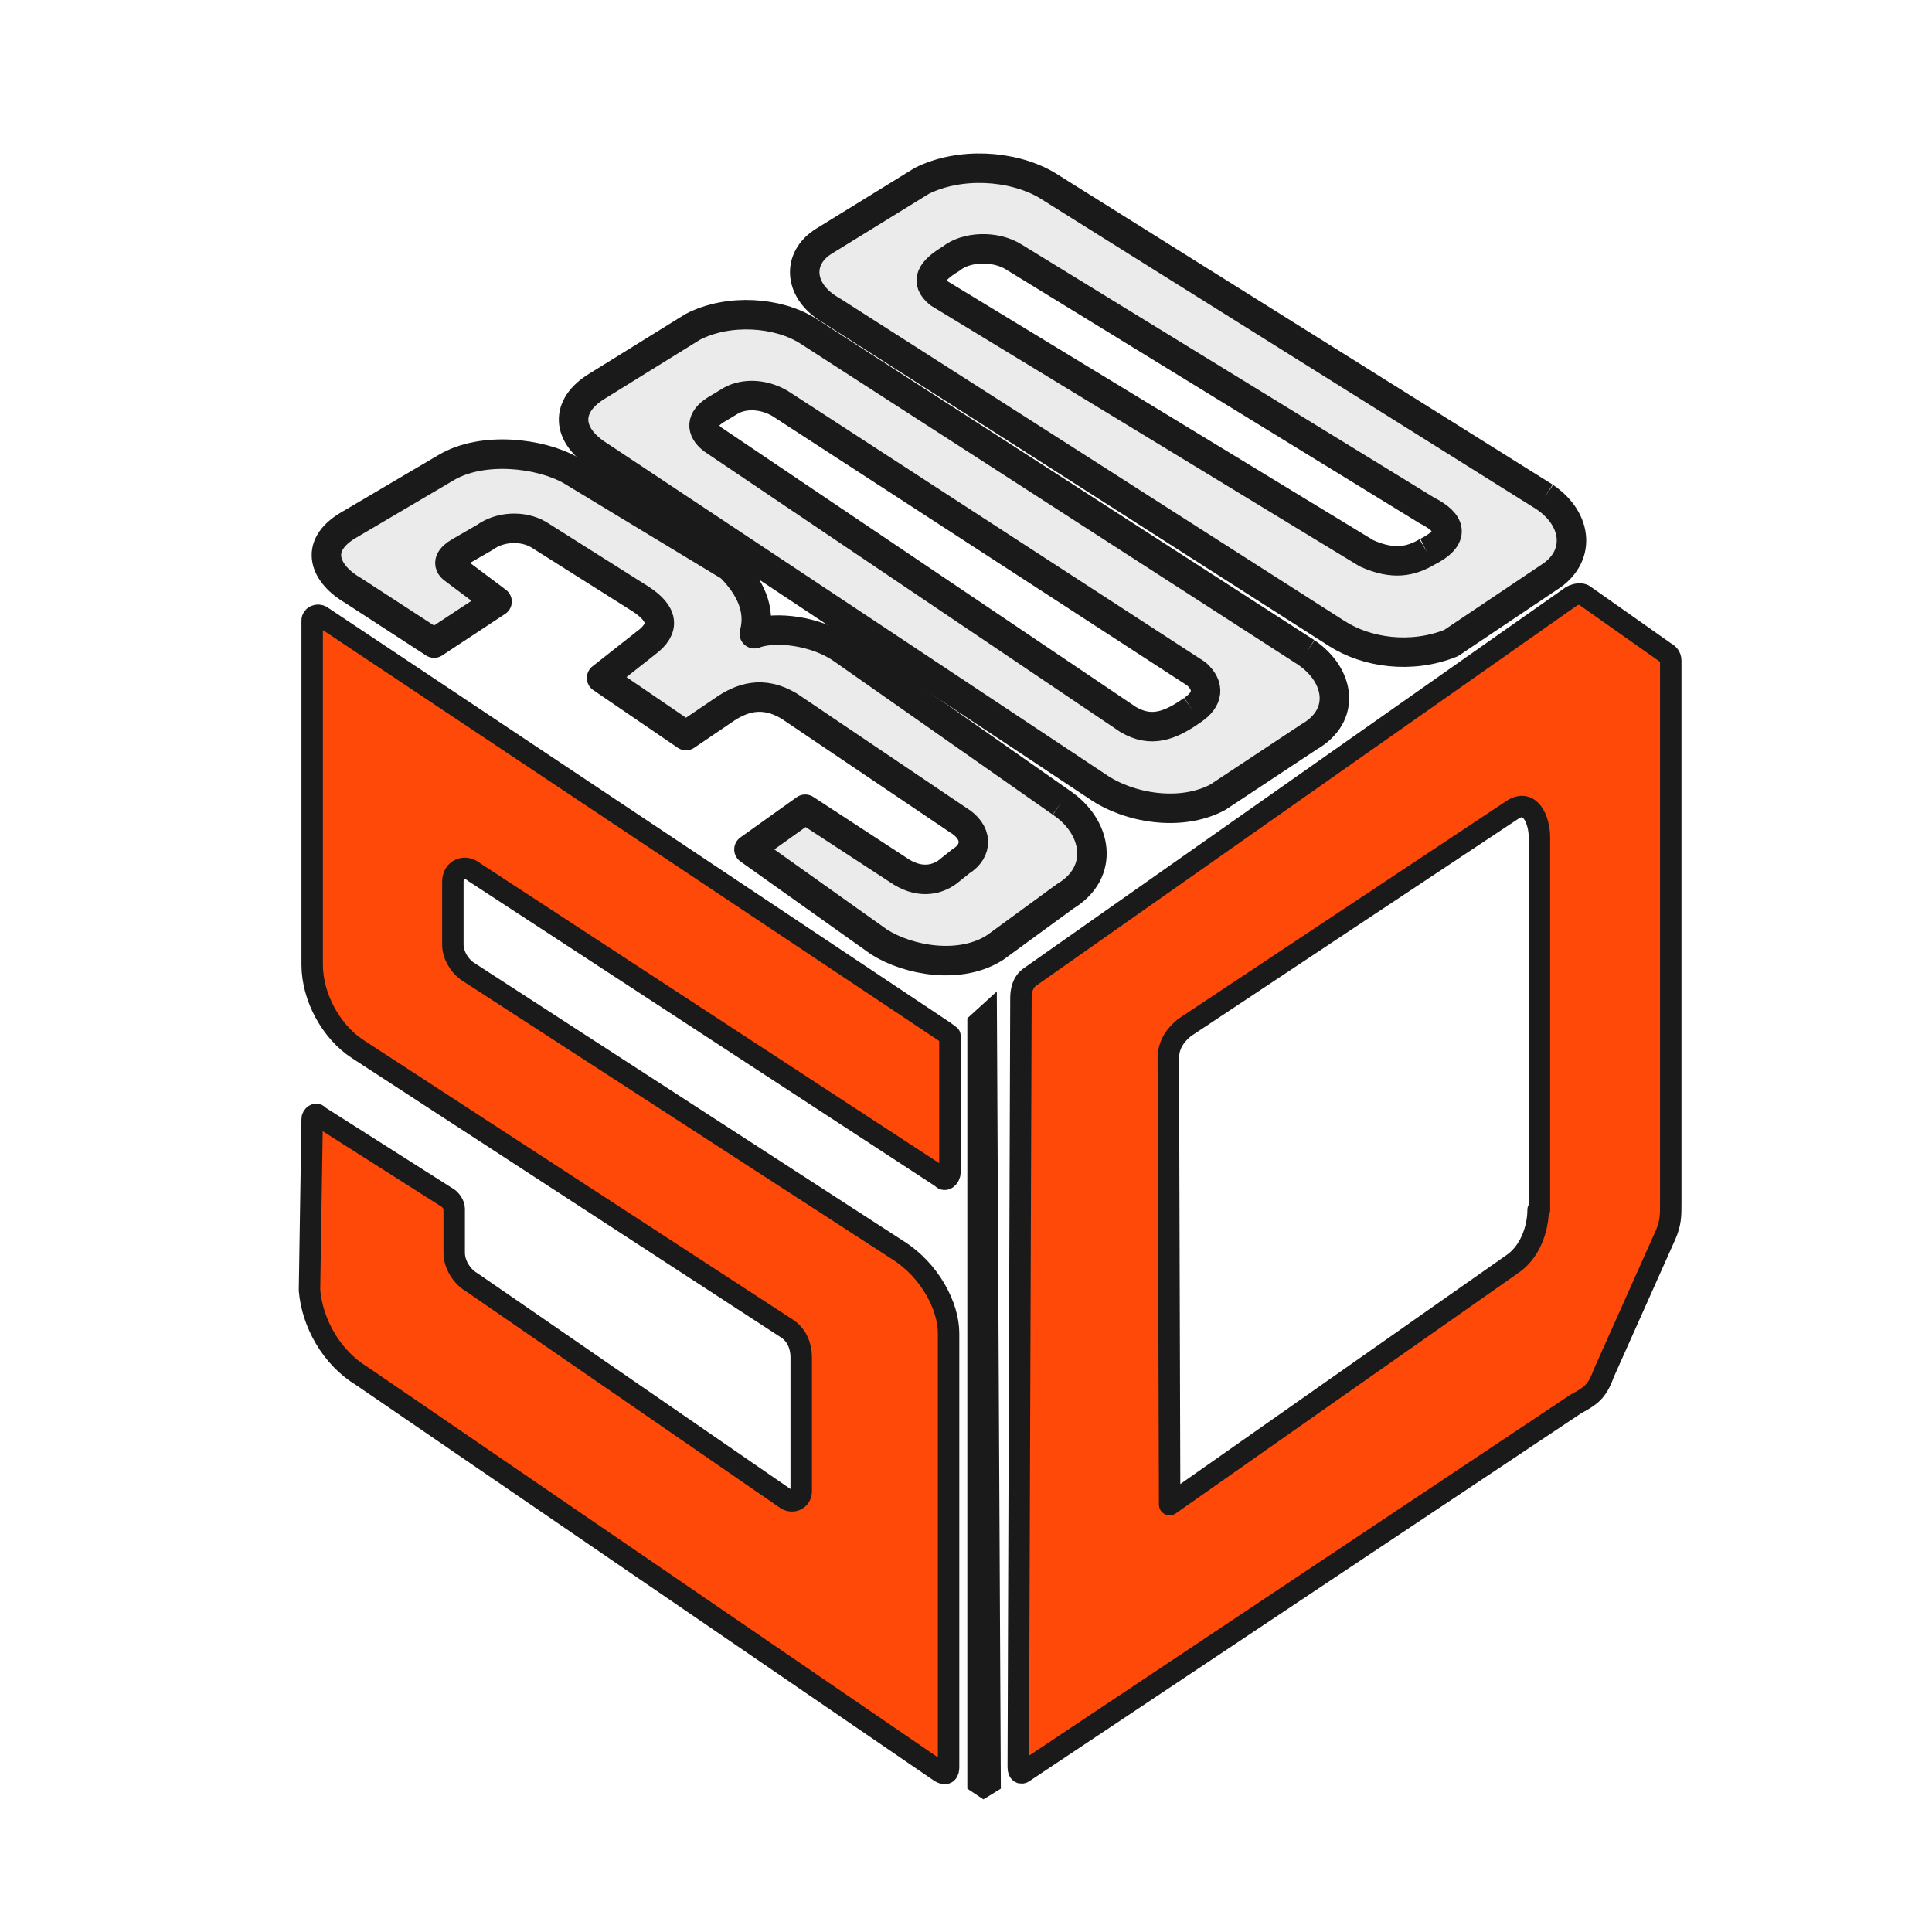
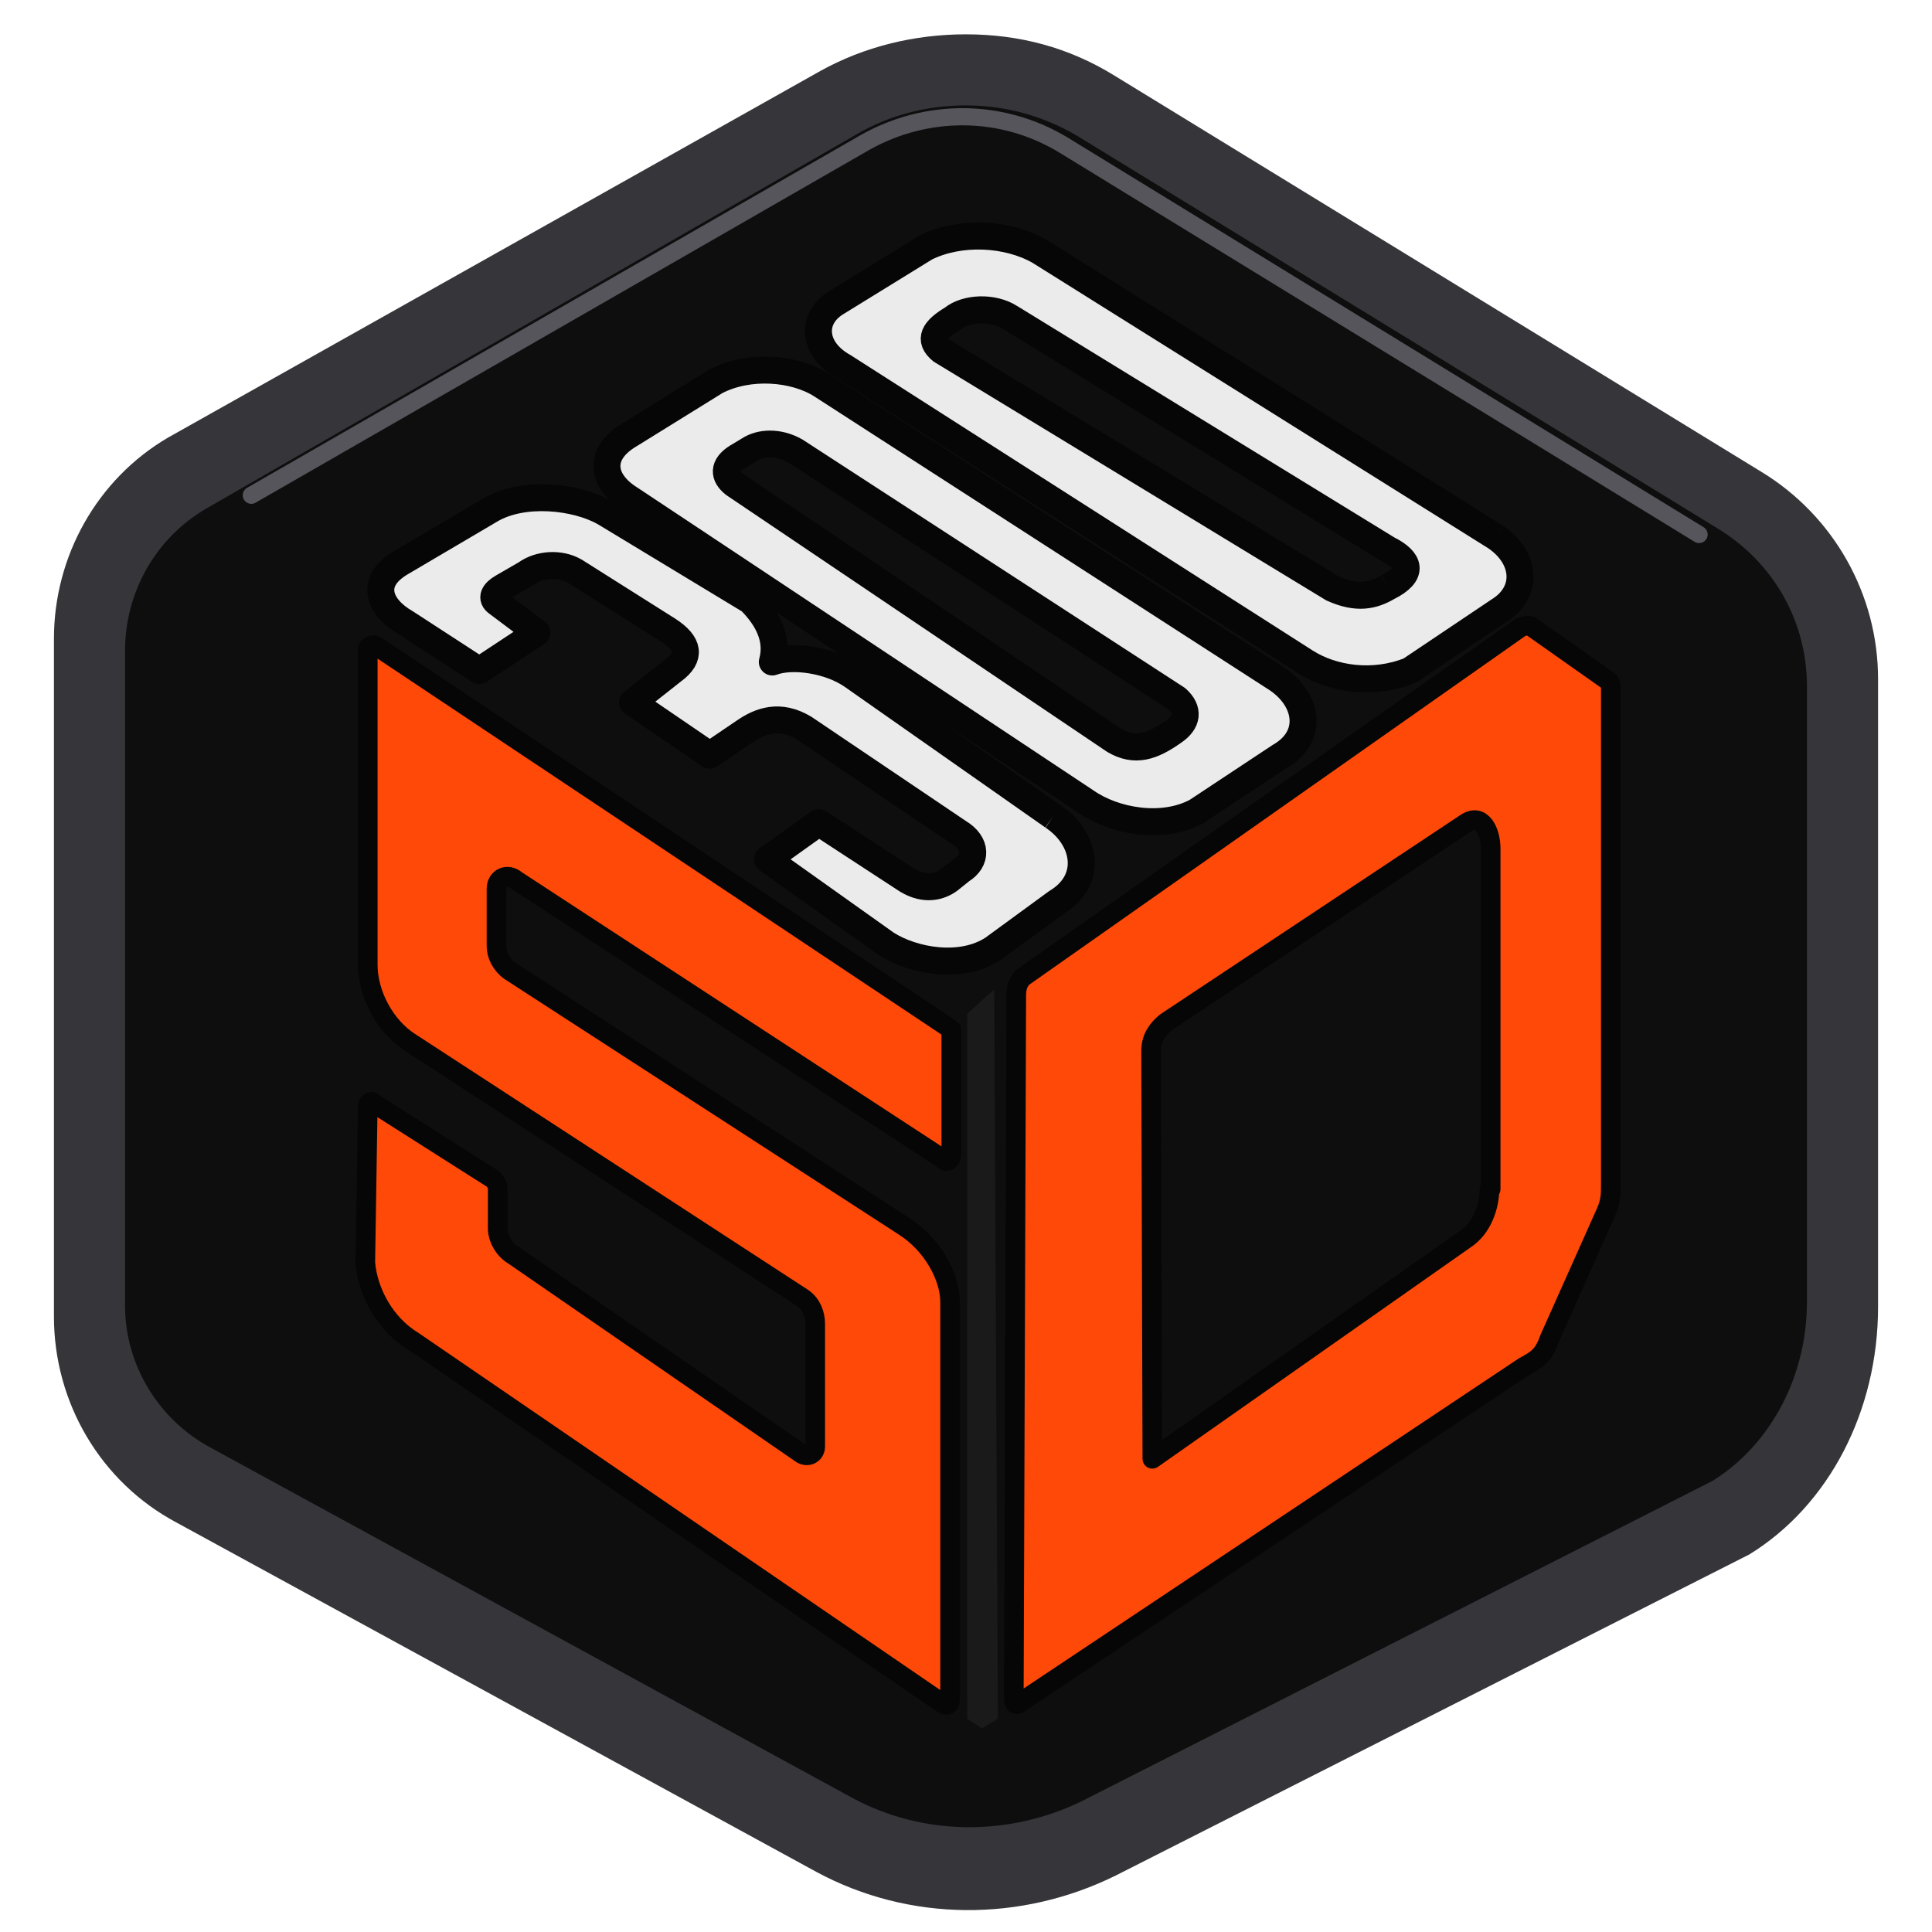
- <svg xmlns="http://www.w3.org/2000/svg" viewBox="6.7 6.7 144.2 144.2">
-   <g fill="#EBEBEB" stroke="#1A1A1B" stroke-width="2.2" stroke-linejoin="round">
+ <svg xmlns="http://www.w3.org/2000/svg" viewBox="0 0 157.6 157.6">
+   <path fill="#35353A" d="M78.8 2.8C83.2 2.8 87.2 3.9 90.8 6.1L143.7 38.5C149.6 42.1 153.2 48.5 153.2 55.4V106.6C153.2 115.1 149.2 122.8 142.7 126.8L91 153C83.3 156.8 74.2 156.8 66.6 152.7L14.4 124.2C8.2 120.9 4.4 114.4 4.4 107.4V52.1C4.4 45.4 7.9 39.1 13.7 35.7L66.9 5.8C70.5 3.8 74.6 2.8 78.8 2.8Z" />
+   <path fill="#0E0E0E" d="M78.8 8.6C82.1 8.6 85.2 9.5 87.9 11.1L140.1 43.1C144.7 45.9 147.4 50.7 147.4 56V106.2C147.4 112.2 144.5 117.8 139.7 120.8L88.3 146.9C82.4 149.8 75.4 149.8 69.6 146.7L17.2 118.1C12.9 115.8 10.2 111.3 10.2 106.5V53.1C10.2 48.3 12.7 43.9 16.8 41.5L69.8 11C72.5 9.4 75.6 8.6 78.8 8.6Z" />
+   <path fill="none" stroke="#55555B" stroke-width="1.4" stroke-linecap="round" d="M20.5 40.4L70.6 11.6C75.6 8.8 81.7 8.8 86.7 11.8L138.6 43.6" />
+   <g fill="#EBEBEB" stroke="#060607" stroke-width="2.2" stroke-linejoin="round">
    <path d="m122 43.8-37.2-23.3c-2.6-1.5-6.5-1.7-9.3-0.3l-7.3 4.5c-2.1 1.3-1.9 3.8 0.6 5.2l37.7 24.1c2.2 1.4 5.5 1.9 8.5 0.7l7.3-4.9c2.4-1.5 2.2-4.3-0.3-6m-8.8 4.1c-1.2 0.7-2.5 1-4.5 0.1l-31.9-19.4c-1.1-0.9-0.6-1.7 0.9-2.6 1.1-0.9 3.3-1 4.7-0.1l30.8 18.9c1.8 0.9 2.2 2 0 3.1" />
    <path d="m104.2 55.4-37.2-24c-2.2-1.4-5.9-1.7-8.6-0.3l-7.1 4.4c-2.5 1.5-2.3 3.7 0.1 5.2l37.2 24.7c2.3 1.6 6.2 2.3 9 0.8l6.8-4.5c2.8-1.6 2.3-4.6-0.2-6.3m-8.5 4.3c-1.7 1.2-3.1 1.7-4.8 0.7l-31-20.9c-0.9-0.7-0.9-1.5 0.2-2.2l1-0.6c0.9-0.6 2.4-0.7 3.8 0.1l31.1 20.2c1 0.9 0.9 1.9-0.3 2.7" />
    <path d="m85.9 66.6-16.4-11.5c-1.9-1.3-4.9-1.7-6.5-1.1 0.5-1.8-0.3-3.5-1.8-5l-11.9-7.2c-2.3-1.3-6.6-1.8-9.3-0.2l-7.3 4.3c-2.7 1.6-1.7 3.7 0.4 4.9l6 3.9 4.7-3.1-3.2-2.4c-0.6-0.4-0.3-0.9 0.4-1.3l1.9-1.1c1.1-0.8 2.8-0.9 4-0.2l7.6 4.8c1.7 1.1 1.9 2.2 0.4 3.3l-3.3 2.6 6.3 4.3 2.8-1.9c1.3-0.9 2.9-1.5 4.9-0.3l12.6 8.5c1.5 0.9 1.5 2.3 0.2 3.1l-1 0.8c-0.7 0.5-1.9 0.9-3.4 0l-7.2-4.7-4.2 3 9.7 6.9c2.2 1.4 6.1 2.1 8.7 0.4l5.2-3.8c3-1.8 2.4-5.2-0.3-7" />
  </g>
-   <g fill="#FE4908" stroke="#1A1A1B" stroke-width="1.6" stroke-linejoin="round">
+   <g fill="#FE4908" stroke="#060607" stroke-width="1.6" stroke-linejoin="round">
    <path d="m77.2 83.7-46.5-31c-0.3-0.2-0.7 0-0.7 0.3v25.7c0 2.4 1.4 5 3.4 6.3l32.1 20.9c0.7 0.5 1 1.3 1 2.1v10c0 0.6-0.6 0.9-1.1 0.6l-23.5-16.2c-0.7-0.4-1.3-1.3-1.3-2.2v-3.3c0-0.3-0.3-0.7-0.5-0.8l-9.6-6.1c-0.2-0.3-0.5 0-0.5 0.2l-0.2 12.8c0.2 2.4 1.6 5 3.9 6.4l43.1 29.5c0.6 0.4 0.7 0 0.7-0.3v-32.4c0-2-1.4-4.7-3.8-6.2l-32.1-20.8c-0.7-0.5-1.1-1.3-1.1-2v-4.7c0-0.9 0.9-1.3 1.6-0.7l34.9 22.8c0.2 0.3 0.6 0 0.6-0.4v-10.2l-0.4-0.3z" />
    <path d="m124.9 51.1c-0.2-0.1-0.5-0.1-0.9 0.1l-40.4 28.4c-0.6 0.4-0.7 1.1-0.7 1.6l-0.2 57.4c0 0.5 0.3 0.5 0.5 0.3l41.1-27.4c1.1-0.6 1.6-0.9 2.1-2.3l4.6-10.3c0.4-0.9 0.4-1.5 0.4-2.3v-40.6c0-0.3-0.2-0.5-0.4-0.6l-6.1-4.3zm-3.4 45.9c0 1.4-0.6 3.2-2 4.1l-25.5 17.9-0.1-33.3c0-1.1 0.6-1.8 1.2-2.3l24.4-16.2c1.4-1 2.1 0.7 2.1 2v27.8h-0.1z" />
  </g>
  <polygon fill="#1A1A1B" points="78.9 82.7 78.9 140.2 80.1 141 81.4 140.2 81.1 80.7" />
</svg>
